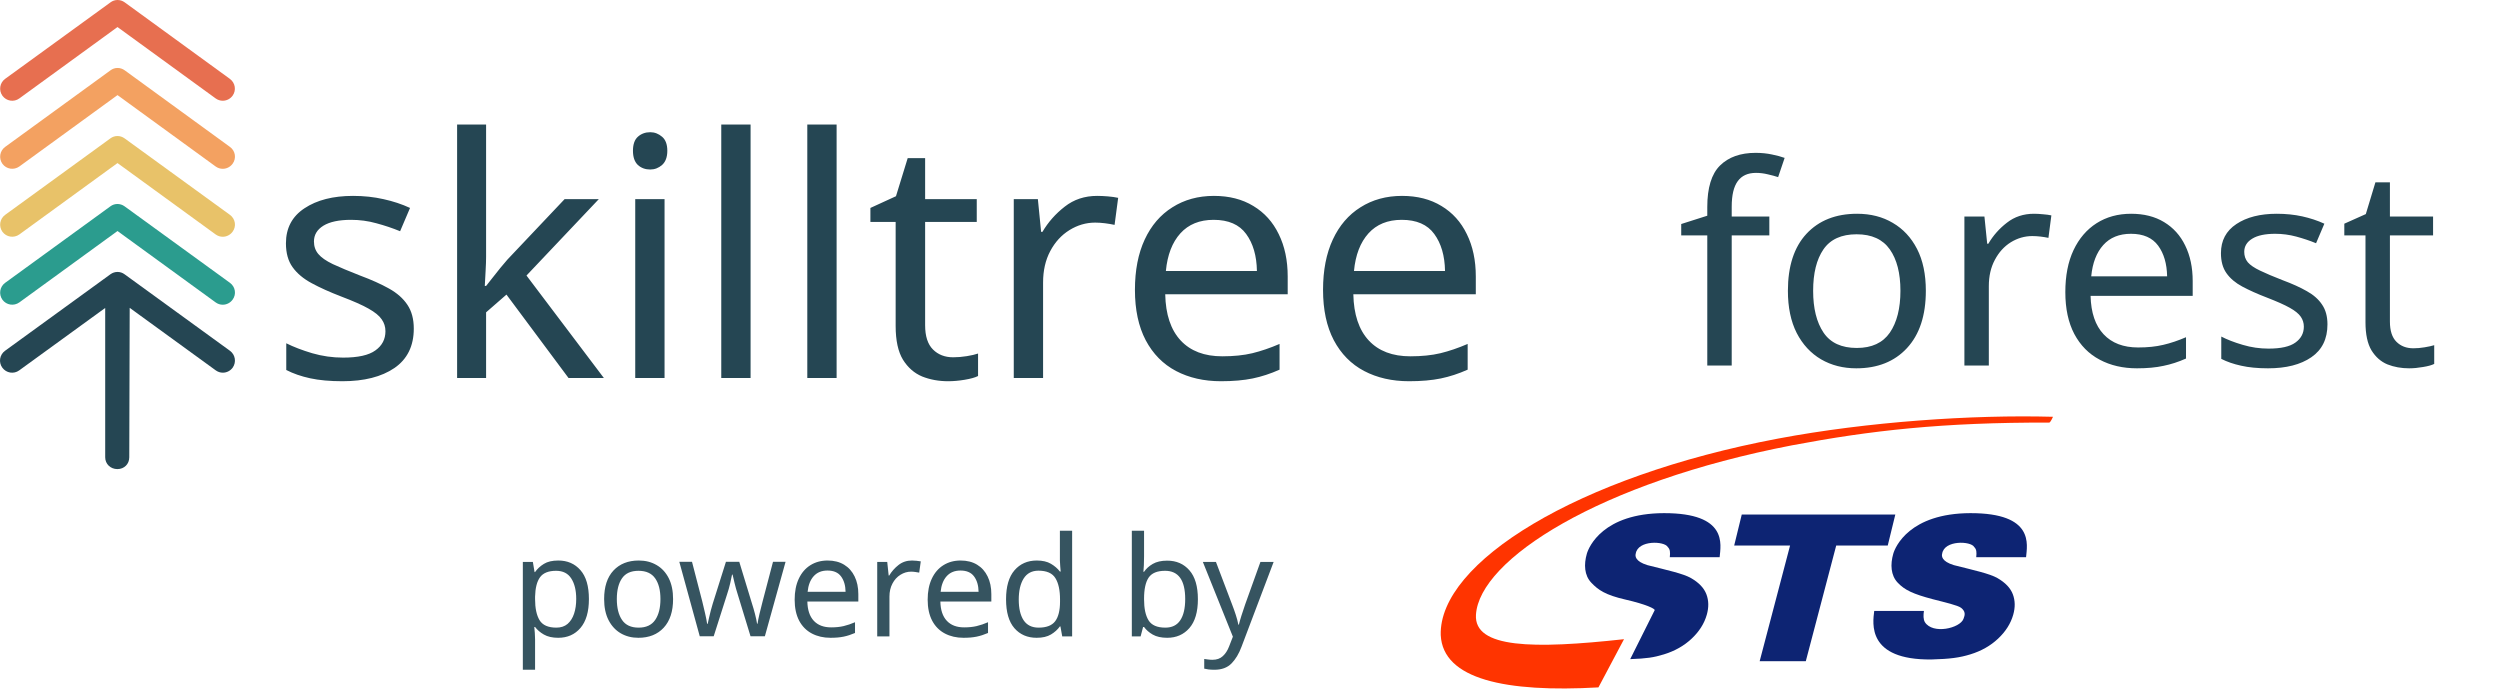
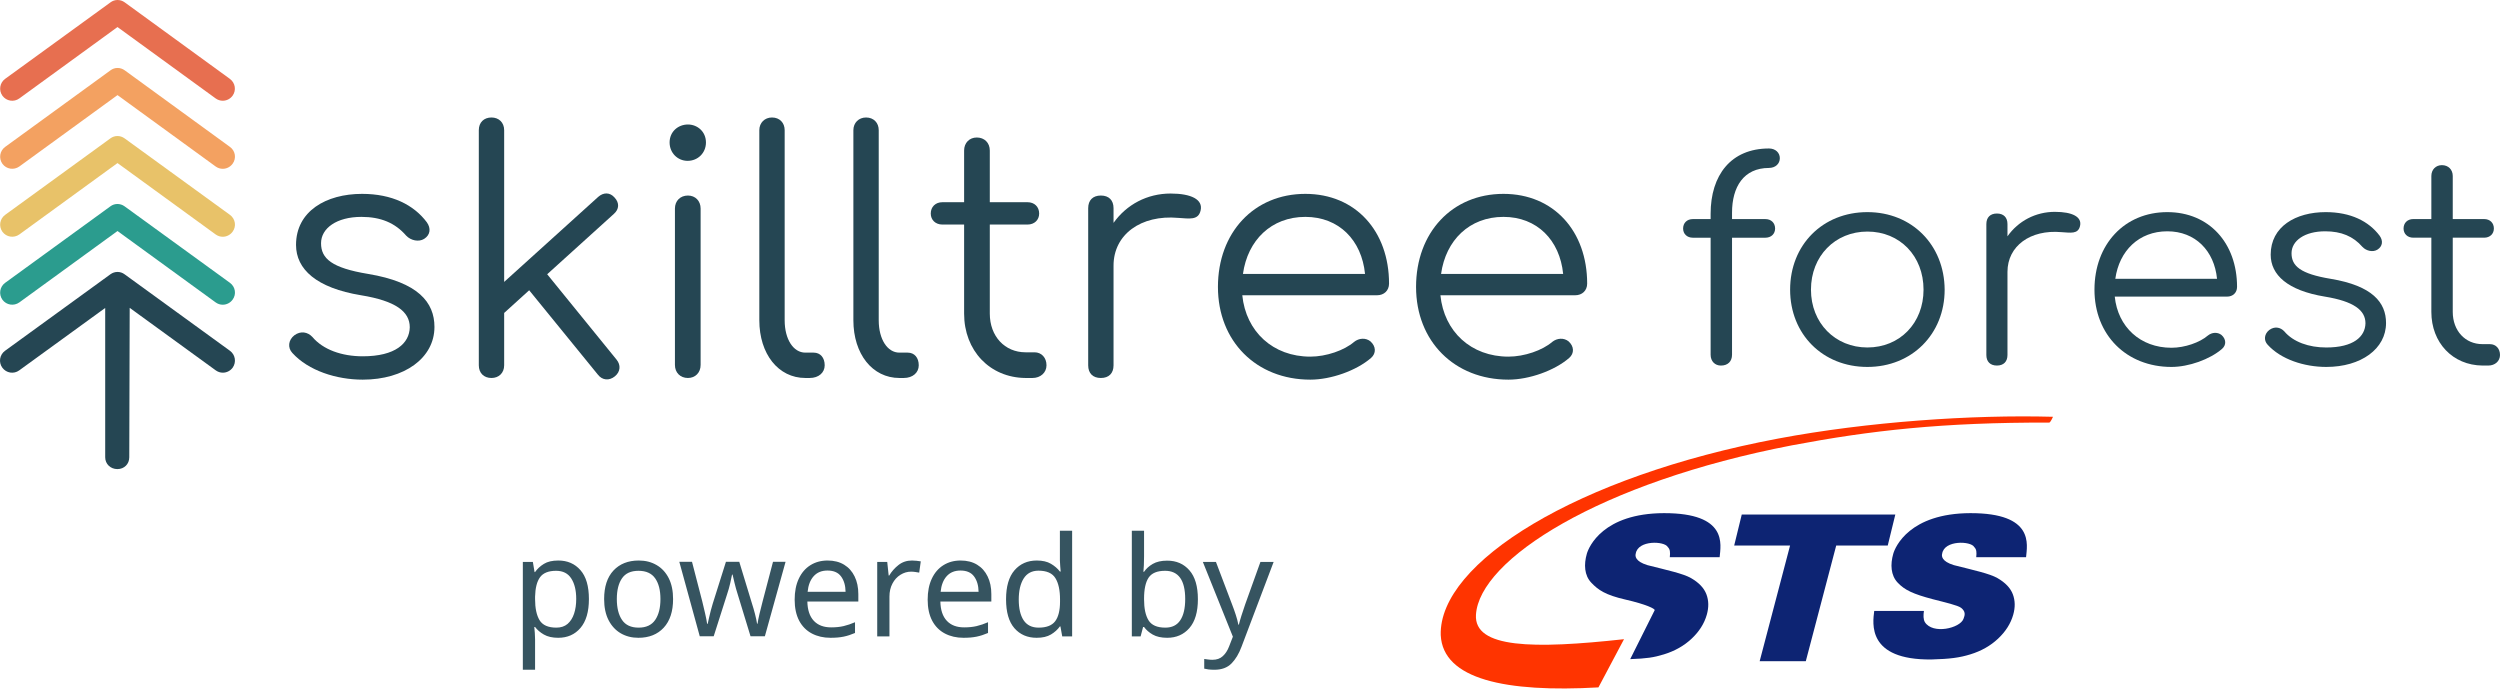
<svg xmlns="http://www.w3.org/2000/svg" version="1.1" id="Layer_1" x="0px" y="0px" viewBox="0 0 600 165.235" xml:space="preserve" width="600" height="165.235">
  <defs id="defs45">
	
	
</defs>
  <style type="text/css" id="style2">
	.st0{fill:#E76F50;}
	.st1{fill:#F3A161;}
	.st2{fill:#E8C269;}
	.st3{fill:#2B9C8E;}
	.st4{fill:#254653;}
</style>
  <g id="g18" transform="matrix(2.501551,0,0,2.501551,0.03108447,0.2126318)">
    <g id="g16">
      <path class="st0" d="m 1.84,9.36 9.42,-6.85 9.42,6.85 c 0.21,0.15 0.44,0.22 0.68,0.22 0.36,0 0.71,-0.17 0.94,-0.48 0.38,-0.52 0.26,-1.24 -0.26,-1.62 L 11.95,0.14 c -0.41,-0.3 -0.96,-0.3 -1.36,0 L 0.48,7.48 C -0.04,7.86 -0.15,8.58 0.22,9.1 0.6,9.62 1.32,9.74 1.84,9.36 Z" id="path4" />
      <path class="st1" d="M 22.05,14.01 11.95,6.66 c -0.41,-0.3 -0.96,-0.3 -1.36,0 L 0.48,14.01 c -0.52,0.38 -0.63,1.1 -0.26,1.62 0.38,0.52 1.1,0.63 1.62,0.26 l 9.42,-6.85 9.42,6.85 c 0.21,0.15 0.44,0.22 0.68,0.22 0.36,0 0.71,-0.17 0.94,-0.48 0.39,-0.52 0.27,-1.25 -0.25,-1.62 z" id="path6" />
      <path class="st2" d="M 22.05,20.53 11.94,13.19 c -0.41,-0.3 -0.96,-0.3 -1.36,0 l -10.1,7.34 c -0.52,0.38 -0.63,1.1 -0.26,1.62 0.38,0.52 1.1,0.63 1.62,0.26 l 9.42,-6.85 9.42,6.85 c 0.21,0.15 0.44,0.22 0.68,0.22 0.36,0 0.71,-0.17 0.94,-0.48 0.39,-0.52 0.27,-1.24 -0.25,-1.62 z" id="path8" />
      <path class="st3" d="M 22.05,27.05 11.94,19.71 c -0.41,-0.3 -0.96,-0.3 -1.36,0 l -10.1,7.34 c -0.52,0.38 -0.63,1.1 -0.26,1.62 0.38,0.52 1.1,0.63 1.62,0.26 l 9.42,-6.85 9.42,6.85 c 0.21,0.15 0.44,0.22 0.68,0.22 0.36,0 0.71,-0.17 0.94,-0.48 0.39,-0.52 0.27,-1.24 -0.25,-1.62 z" id="path10" />
      <g id="g14">
        <path class="st4" d="m 12.39,43.79 c 0,0.64 -0.48,1.13 -1.14,1.13 -0.66,0 -1.17,-0.49 -1.17,-1.13 V 29.46 L 1.83,35.45 C 1.31,35.83 0.59,35.71 0.21,35.19 -0.17,34.67 -0.05,33.95 0.47,33.57 l 10.11,-7.34 c 0.41,-0.3 0.96,-0.3 1.36,0 l 10.11,7.34 c 0.52,0.38 0.63,1.1 0.26,1.62 -0.23,0.31 -0.58,0.48 -0.94,0.48 -0.24,0 -0.47,-0.07 -0.68,-0.22 l -8.26,-6 z" id="path12" />
      </g>
    </g>
  </g>
  <g id="g38" transform="matrix(2.501551,0,0,2.501551,271.7296,146.9782)">
-     <text xml:space="preserve" style="font-style:normal;font-variant:normal;font-weight:normal;font-stretch:normal;font-size:32px;line-height:1.25;font-family:Comfortaa;-inkscape-font-specification:Comfortaa;fill:#254653;fill-opacity:1;stroke:none" x="-82.815" y="-22.491" id="text5225">
-       <tspan id="tspan5223" x="-82.815" y="-22.491">skilltree</tspan>
-     </text>
+     <g aria-label="skilltree" id="text5225" style="font-size:32px;line-height:1.25;font-family:Comfortaa;-inkscape-font-specification:Comfortaa;fill:#254653">
+       <path d="m -73.823,-22.331 c 4,0 6.88,-2.08 6.88,-5.056 0,-2.368 -1.568,-4.288 -6.368,-5.088 -3.488,-0.576 -4.512,-1.472 -4.512,-2.944 0,-1.44 1.504,-2.528 3.872,-2.528 1.856,0 3.232,0.576 4.288,1.792 0.448,0.48 1.216,0.64 1.728,0.32 0.608,-0.384 0.672,-1.024 0.256,-1.6 -1.248,-1.664 -3.328,-2.72 -6.208,-2.72 -3.456,0 -6.336,1.664 -6.336,4.896 0,2.336 1.952,4.128 6.24,4.832 3.328,0.544 4.672,1.568 4.672,3.072 -0.032,1.536 -1.376,2.784 -4.512,2.784 -2.016,0 -3.808,-0.64 -4.832,-1.856 -0.448,-0.48 -1.12,-0.608 -1.728,-0.16 -0.576,0.448 -0.672,1.184 -0.192,1.696 1.536,1.696 4.224,2.56 6.752,2.56 z" id="path492" />
+       <path d="m -49.471,-24.251 -6.656,-8.192 6.4,-5.792 c 0.512,-0.448 0.544,-1.056 0.064,-1.568 -0.448,-0.512 -1.056,-0.512 -1.568,-0.064 l -9.024,8.16 v -14.56 c 0,-0.736 -0.512,-1.216 -1.216,-1.216 -0.736,0 -1.216,0.48 -1.216,1.216 v 22.56 c 0,0.736 0.48,1.216 1.216,1.216 0.704,0 1.216,-0.48 1.216,-1.216 v -5.024 l 2.4,-2.176 6.592,8.096 c 0.416,0.544 1.088,0.608 1.632,0.16 0.544,-0.448 0.576,-1.088 0.16,-1.6 z" id="path494" />
+       <path d="m -42.655,-43.323 c 0.992,0 1.76,-0.768 1.76,-1.76 0,-1.056 -0.832,-1.728 -1.728,-1.728 -0.928,0 -1.76,0.672 -1.76,1.728 0,0.992 0.768,1.76 1.728,1.76 z m 0.032,20.832 c 0.704,0 1.216,-0.512 1.216,-1.248 v -15.008 c 0,-0.736 -0.512,-1.248 -1.216,-1.248 -0.736,0 -1.248,0.512 -1.248,1.248 v 15.008 c 0,0.736 0.512,1.248 1.248,1.248 z" id="path496" />
+       <path d="m -31.359,-22.491 h 0.416 c 0.864,0 1.44,-0.512 1.44,-1.216 0,-0.736 -0.416,-1.216 -1.056,-1.216 h -0.8 c -1.152,0 -1.984,-1.28 -1.984,-3.104 v -18.24 c 0,-0.704 -0.48,-1.216 -1.216,-1.216 -0.704,0 -1.216,0.512 -1.216,1.216 v 18.24 c 0,3.232 1.824,5.536 4.416,5.536 z" id="path498" />
+       <path d="m -22.335,-22.491 h 0.416 c 0.864,0 1.44,-0.512 1.44,-1.216 0,-0.736 -0.416,-1.216 -1.056,-1.216 h -0.8 c -1.152,0 -1.984,-1.28 -1.984,-3.104 v -18.24 c 0,-0.704 -0.48,-1.216 -1.216,-1.216 -0.704,0 -1.216,0.512 -1.216,1.216 v 18.24 c 0,3.232 1.824,5.536 4.416,5.536 z" id="path500" />
+       <path d="m -9.375,-24.955 h -0.864 c -1.984,0 -3.424,-1.536 -3.424,-3.712 v -8.544 h 3.616 c 0.672,0 1.12,-0.448 1.12,-1.056 0,-0.64 -0.448,-1.088 -1.12,-1.088 h -3.616 v -4.96 c 0,-0.736 -0.512,-1.248 -1.248,-1.248 -0.704,0 -1.216,0.512 -1.216,1.248 v 4.96 h -2.08 c -0.672,0 -1.12,0.448 -1.12,1.088 0,0.608 0.448,1.056 1.12,1.056 h 2.08 v 8.544 c 0,3.552 2.464,6.144 5.888,6.176 h 0.672 c 0.768,0 1.344,-0.512 1.344,-1.216 0,-0.736 -0.48,-1.248 -1.152,-1.248 z" id="path502" />
+       <path d="m 3.681,-40.187 c -2.24,0 -4.224,1.056 -5.472,2.816 v -1.408 c 0,-0.768 -0.448,-1.216 -1.216,-1.216 -0.768,0 -1.216,0.448 -1.216,1.216 v 15.072 c 0,0.768 0.448,1.216 1.216,1.216 0.768,0 1.216,-0.448 1.216,-1.216 v -9.568 c 0,-2.976 2.624,-4.896 6.208,-4.576 1.056,0.064 1.92,0.256 2.144,-0.704 0.256,-1.056 -0.896,-1.632 -2.88,-1.632 z" id="path504" />
+       <path d="m 16.609,-40.155 c -4.928,0 -8.384,3.712 -8.384,8.928 0,5.216 3.68,8.896 8.864,8.896 1.984,0 4.416,-0.864 5.824,-2.08 0.512,-0.448 0.48,-1.12 -0.064,-1.6 -0.448,-0.352 -1.088,-0.32 -1.568,0.064 -0.928,0.8 -2.656,1.408 -4.192,1.408 -3.584,0 -6.176,-2.4 -6.528,-5.888 h 12.928 c 0.672,0 1.152,-0.448 1.152,-1.12 0,-5.024 -3.2,-8.608 -8.032,-8.608 z m 0,2.208 c 3.232,0 5.408,2.24 5.728,5.472 h -11.712 c 0.448,-3.232 2.72,-5.472 5.984,-5.472 z" id="path506" />
+       <path d="m 35.617,-40.155 c -4.928,0 -8.384,3.712 -8.384,8.928 0,5.216 3.68,8.896 8.864,8.896 1.984,0 4.416,-0.864 5.824,-2.08 0.512,-0.448 0.48,-1.12 -0.064,-1.6 -0.448,-0.352 -1.088,-0.32 -1.568,0.064 -0.928,0.8 -2.656,1.408 -4.192,1.408 -3.584,0 -6.176,-2.4 -6.528,-5.888 h 12.928 c 0.672,0 1.152,-0.448 1.152,-1.12 0,-5.024 -3.2,-8.608 -8.032,-8.608 z m 0,2.208 c 3.232,0 5.408,2.24 5.728,5.472 h -11.712 c 0.448,-3.232 2.72,-5.472 5.984,-5.472 z" id="path508" />
+     </g>
  </g>
  <g id="g38-3" transform="matrix(2.501551,0,0,2.501551,199.4609,361.5143)">
-     <text xml:space="preserve" style="font-style:normal;font-variant:normal;font-weight:normal;font-stretch:normal;font-size:26.667px;line-height:1.25;font-family:Comfortaa;-inkscape-font-specification:Comfortaa;fill:#254653;fill-opacity:1;stroke:none" x="81.156" y="-109.445" id="text5225-6">
-       <tspan id="tspan5223-7" x="81.156" y="-109.445">forest</tspan>
-     </text>
+     <g aria-label="forest" id="text5225-6" style="font-size:26.667px;line-height:1.25;font-family:Comfortaa;-inkscape-font-specification:Comfortaa;fill:#254653">
+       <path d="m 89.983,-128.405 c 0.613,0 1.04,-0.4 1.04,-0.933 0,-0.533 -0.427,-0.933 -1.04,-0.933 -3.653,0 -5.6,2.56 -5.6,6.267 v 0.507 h -1.707 c -0.56,0 -0.933,0.373 -0.933,0.907 0,0.507 0.373,0.88 0.933,0.88 h 1.707 v 11.227 c 0,0.64 0.427,1.04 0.987,1.04 0.667,0 1.067,-0.4 1.067,-1.04 v -11.227 h 3.2 c 0.56,0 0.933,-0.373 0.933,-0.88 0,-0.533 -0.373,-0.907 -0.933,-0.907 h -3.2 v -0.613 c 0,-2.48 1.12,-4.293 3.547,-4.293 z" id="path529" />
+       <path d="m 99.423,-109.312 c 4.267,0 7.413,-3.147 7.413,-7.413 -0.027,-4.293 -3.147,-7.44 -7.413,-7.44 -4.293,0 -7.413,3.147 -7.413,7.44 0,4.267 3.12,7.413 7.413,7.413 z m 0,-1.867 c -3.093,0 -5.413,-2.347 -5.413,-5.547 0,-3.227 2.32,-5.573 5.413,-5.573 3.12,0 5.387,2.347 5.387,5.573 0,3.2 -2.267,5.547 -5.387,5.547 z" id="path531" />
+       <path d="m 117.423,-124.192 c -1.867,0 -3.52,0.88 -4.56,2.347 v -1.173 c 0,-0.64 -0.373,-1.013 -1.013,-1.013 -0.64,0 -1.013,0.373 -1.013,1.013 v 12.56 c 0,0.64 0.373,1.013 1.013,1.013 0.64,0 1.013,-0.373 1.013,-1.013 v -7.973 c 0,-2.48 2.187,-4.08 5.173,-3.813 0.88,0.053 1.6,0.213 1.787,-0.587 0.213,-0.88 -0.747,-1.36 -2.4,-1.36 z" id="path533" />
+       <path d="m 128.196,-124.165 c -4.107,0 -6.987,3.093 -6.987,7.44 0,4.347 3.067,7.413 7.387,7.413 1.653,0 3.68,-0.72 4.853,-1.733 0.427,-0.373 0.4,-0.933 -0.053,-1.333 -0.373,-0.293 -0.907,-0.267 -1.307,0.053 -0.773,0.667 -2.213,1.173 -3.493,1.173 -2.987,0 -5.147,-2 -5.44,-4.907 h 10.773 c 0.56,0 0.96,-0.373 0.96,-0.933 0,-4.187 -2.667,-7.173 -6.693,-7.173 z m 0,1.84 c 2.693,0 4.507,1.867 4.773,4.56 h -9.76 c 0.373,-2.693 2.267,-4.56 4.987,-4.56 z" id="path535" />
+       <path d="m 143.45,-109.312 c 3.333,0 5.733,-1.733 5.733,-4.213 0,-1.973 -1.307,-3.573 -5.307,-4.24 -2.907,-0.48 -3.76,-1.227 -3.76,-2.453 0,-1.2 1.253,-2.107 3.227,-2.107 1.547,0 2.693,0.48 3.573,1.493 0.373,0.4 1.013,0.533 1.44,0.267 0.507,-0.32 0.56,-0.853 0.213,-1.333 -1.04,-1.387 -2.773,-2.267 -5.173,-2.267 -2.88,0 -5.28,1.387 -5.28,4.08 0,1.947 1.627,3.44 5.2,4.027 2.773,0.453 3.893,1.307 3.893,2.56 -0.027,1.28 -1.147,2.32 -3.76,2.32 -1.68,0 -3.173,-0.533 -4.027,-1.547 -0.373,-0.4 -0.933,-0.507 -1.44,-0.133 -0.48,0.373 -0.56,0.987 -0.16,1.413 1.28,1.413 3.52,2.133 5.627,2.133 z" id="path537" />
+       <path d="m 159.156,-111.499 h -0.72 c -1.653,0 -2.853,-1.28 -2.853,-3.093 v -7.12 h 3.013 c 0.56,0 0.933,-0.373 0.933,-0.88 0,-0.533 -0.373,-0.907 -0.933,-0.907 h -3.013 v -4.133 c 0,-0.613 -0.427,-1.04 -1.04,-1.04 -0.587,0 -1.013,0.427 -1.013,1.04 v 4.133 h -1.733 c -0.56,0 -0.933,0.373 -0.933,0.907 0,0.507 0.373,0.88 0.933,0.88 h 1.733 v 7.12 c 0,2.96 2.053,5.12 4.907,5.147 h 0.56 c 0.64,0 1.12,-0.427 1.12,-1.013 0,-0.613 -0.4,-1.04 -0.96,-1.04 z" id="path539" />
+     </g>
  </g>
  <g id="g108-1" transform="matrix(0.2311285,0,0,0.2311285,345.7704,93.69264)">
    <path d="m 553.933,162.604 c 2.504,2.473 2.678,5.265 2.142,10.628 h 51.751 c 1.145,-13.035 8.848,-45.851 -57.828,-45.762 -63.102,0.179 -78.004,34.885 -80.084,42.187 -3.168,11.116 -2.638,22.399 4.648,30.031 7.215,7.631 15.976,11.76 36.467,17.161 12.531,3.239 26.041,6.342 29.316,8.938 4.737,3.754 4.201,7.24 2.503,11.441 -3.553,9.77 -31.98,16.446 -40.131,3.368 -1.659,-2.901 -1.609,-7.301 -0.945,-11.591 h -51.61 c -1.57,12.697 -7.776,51.125 59.437,50.41 19.395,-0.536 28.992,-1.82 40.331,-5.293 11.338,-3.471 20.948,-8.911 28.823,-16.322 7.879,-7.41 13.118,-15.671 15.714,-24.783 2.21,-7.755 2.075,-14.871 -0.405,-21.352 -2.476,-6.478 -7.797,-12.064 -15.958,-16.76 -8.16,-4.694 -24.792,-8.247 -45.266,-13.451 -12.871,-3.933 -12.8,-9.536 -12.156,-11.798 2.145,-14.509 30.032,-13.228 33.252,-7.053 z" id="path5-3" style="fill:#0d2473" />
    <path d="m 190.336,258.35 c -94.094,10.325 -155.877,9.624 -153.732,-25.412 3.503,-57.222 128.057,-137.318 328.2,-175.898 81.9,-15.47 156.32,-23.875 267.065,-23.609 1.305,0.003 3.932,-6.021 3.932,-6.021 -83.939,-2.307 -192.364,5.114 -285.35,22.608 C 141.384,89.349 -2.078,178.915 0.023,254.095 2.26,300.15 67.747,313.865 163.783,308.408 Z" id="path7-2" style="fill:#ff3400" />
    <path d="m 289.636,173.232 c 1.145,-13.035 8.848,-45.851 -57.828,-45.762 -63.102,0.179 -78.003,34.886 -80.084,42.187 -3.168,11.116 -2.638,22.399 4.648,30.031 7.215,7.631 14.741,12.778 35.394,17.518 21.808,5.005 31.104,9.653 30.389,11.083 -0.715,1.43 -25.384,50.767 -25.384,50.767 17.089,-0.595 24.334,-1.679 34.968,-4.935 11.338,-3.471 20.948,-8.911 28.823,-16.322 7.879,-7.41 13.118,-15.671 15.714,-24.783 2.21,-7.755 2.075,-14.871 -0.405,-21.352 -2.476,-6.478 -7.797,-12.064 -15.958,-16.76 -8.16,-4.694 -24.792,-8.247 -45.266,-13.451 -12.871,-3.933 -12.8,-9.536 -12.156,-11.798 2.145,-14.509 30.031,-13.228 33.252,-7.053 2.504,2.473 2.678,5.265 2.142,10.628 h 51.751 z" id="path9-2" style="fill:#0d2473" />
    <polygon transform="translate(-3.2582739e-5,26.99997)" points="464.193,134.077 472.058,101.9 312.606,101.9 304.741,134.077 362.779,134.077 331.197,254.202 379.104,254.202 410.686,134.077 " id="polygon11-1" style="fill:#0d2473" />
  </g>
  <text xml:space="preserve" style="font-style:normal;font-weight:normal;font-size:33.354px;line-height:1.25;font-family:sans-serif;fill:#254653;fill-opacity:0.918;stroke:none;stroke-width:2.502" x="122.652" y="152.74" id="text1438">
    <tspan id="tspan1436" x="122.652" y="152.74" style="stroke-width:2.502">powered by</tspan>
  </text>
</svg>
